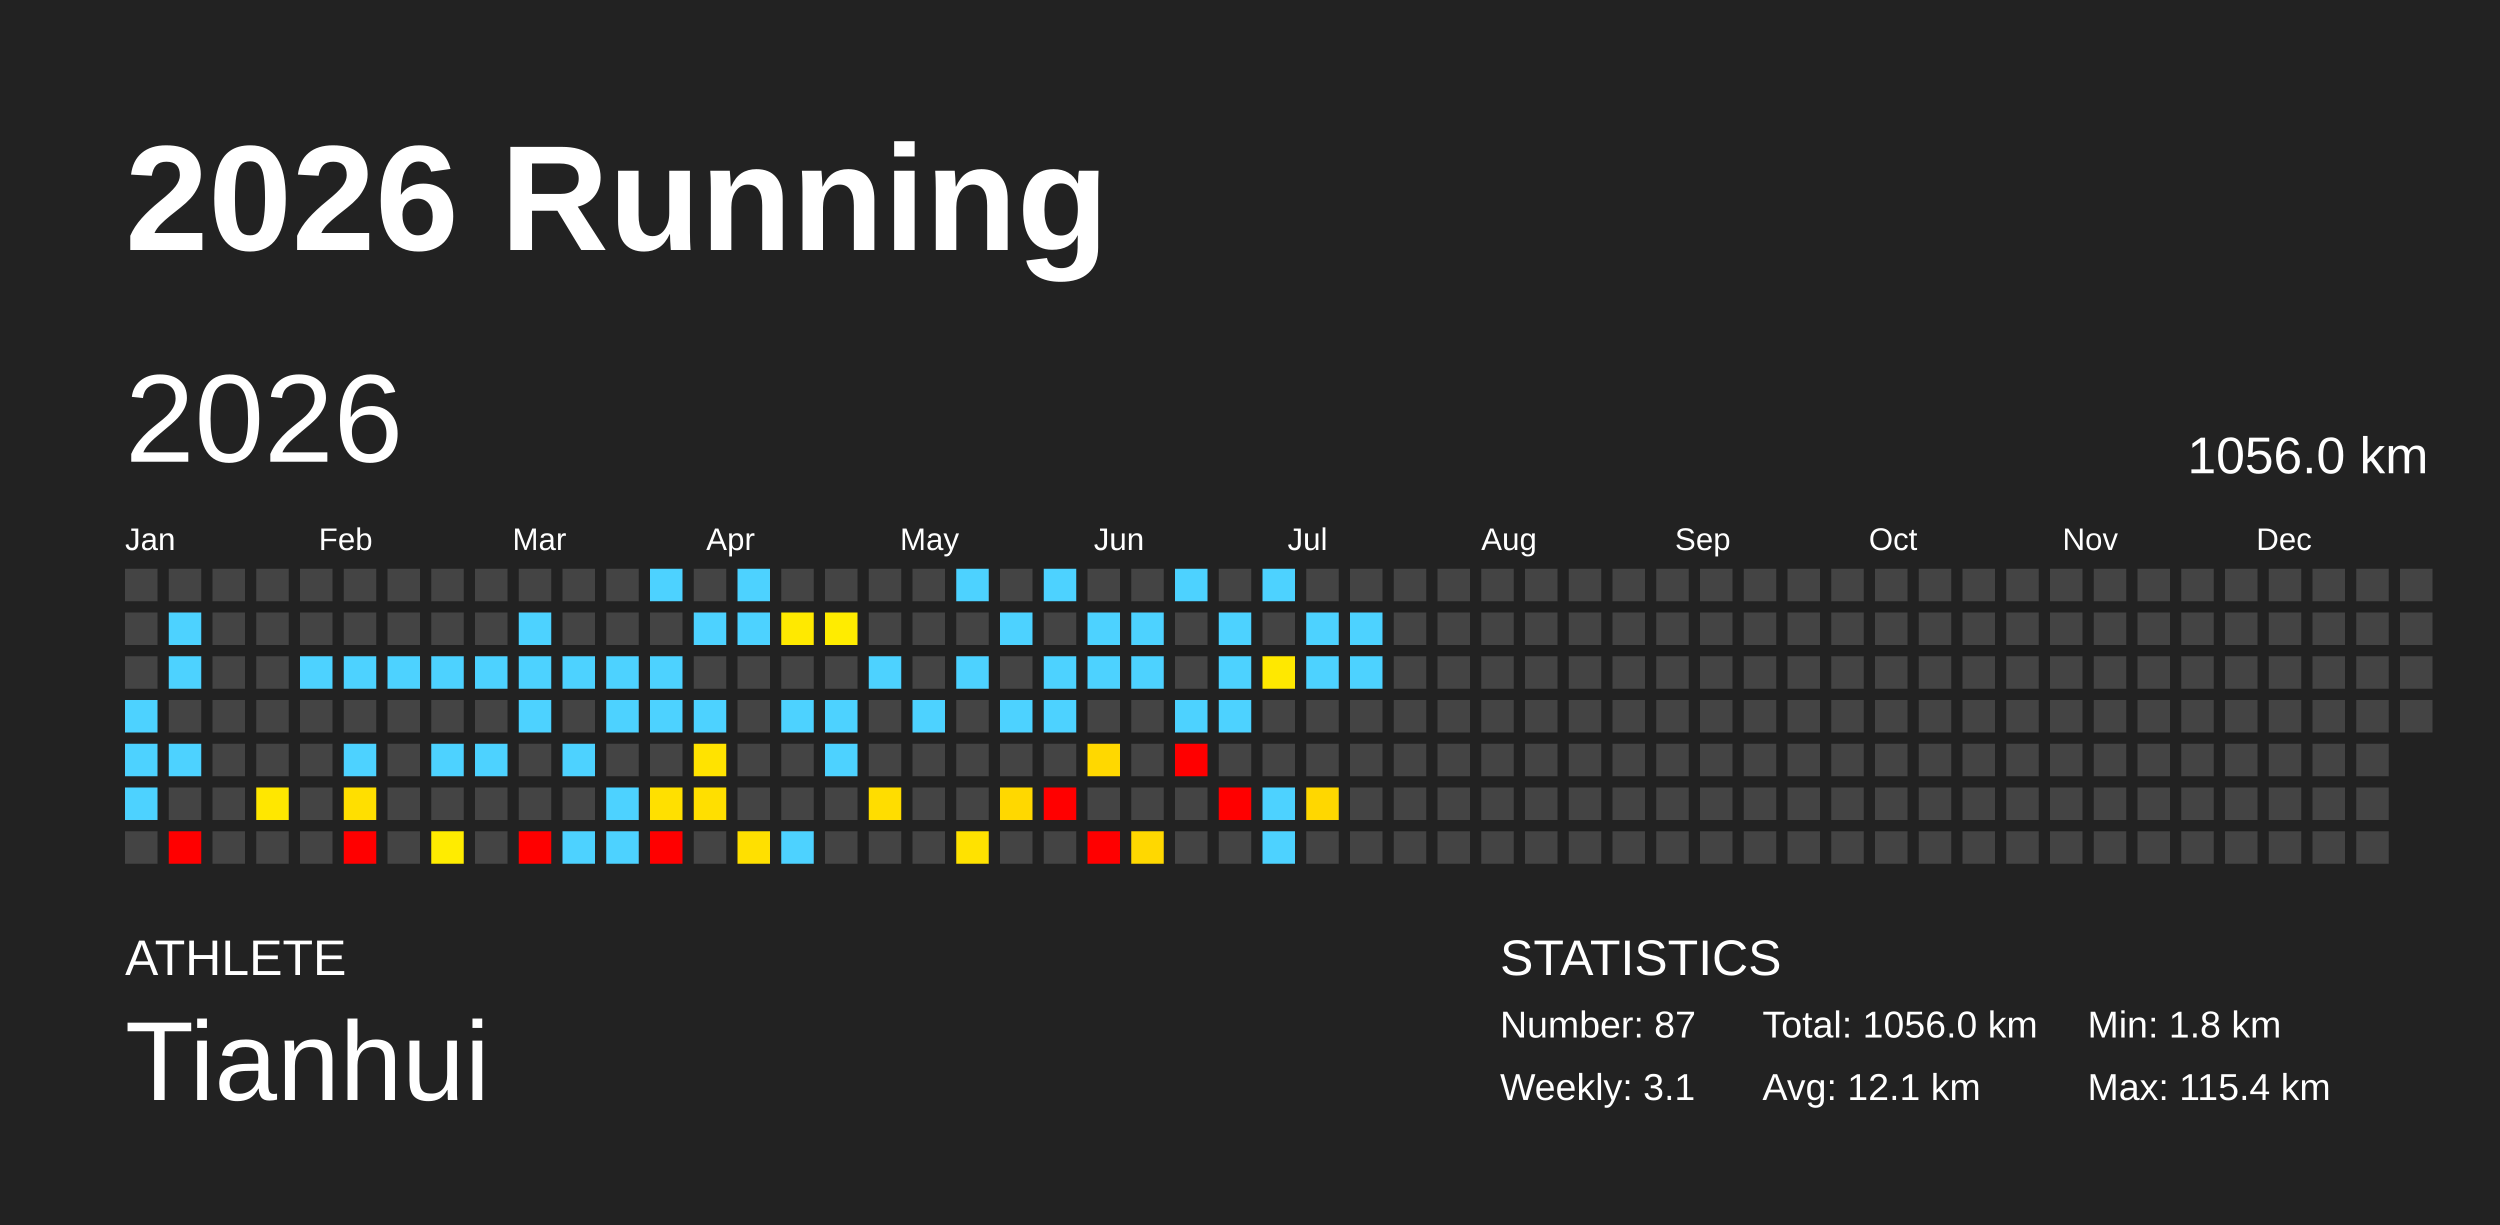
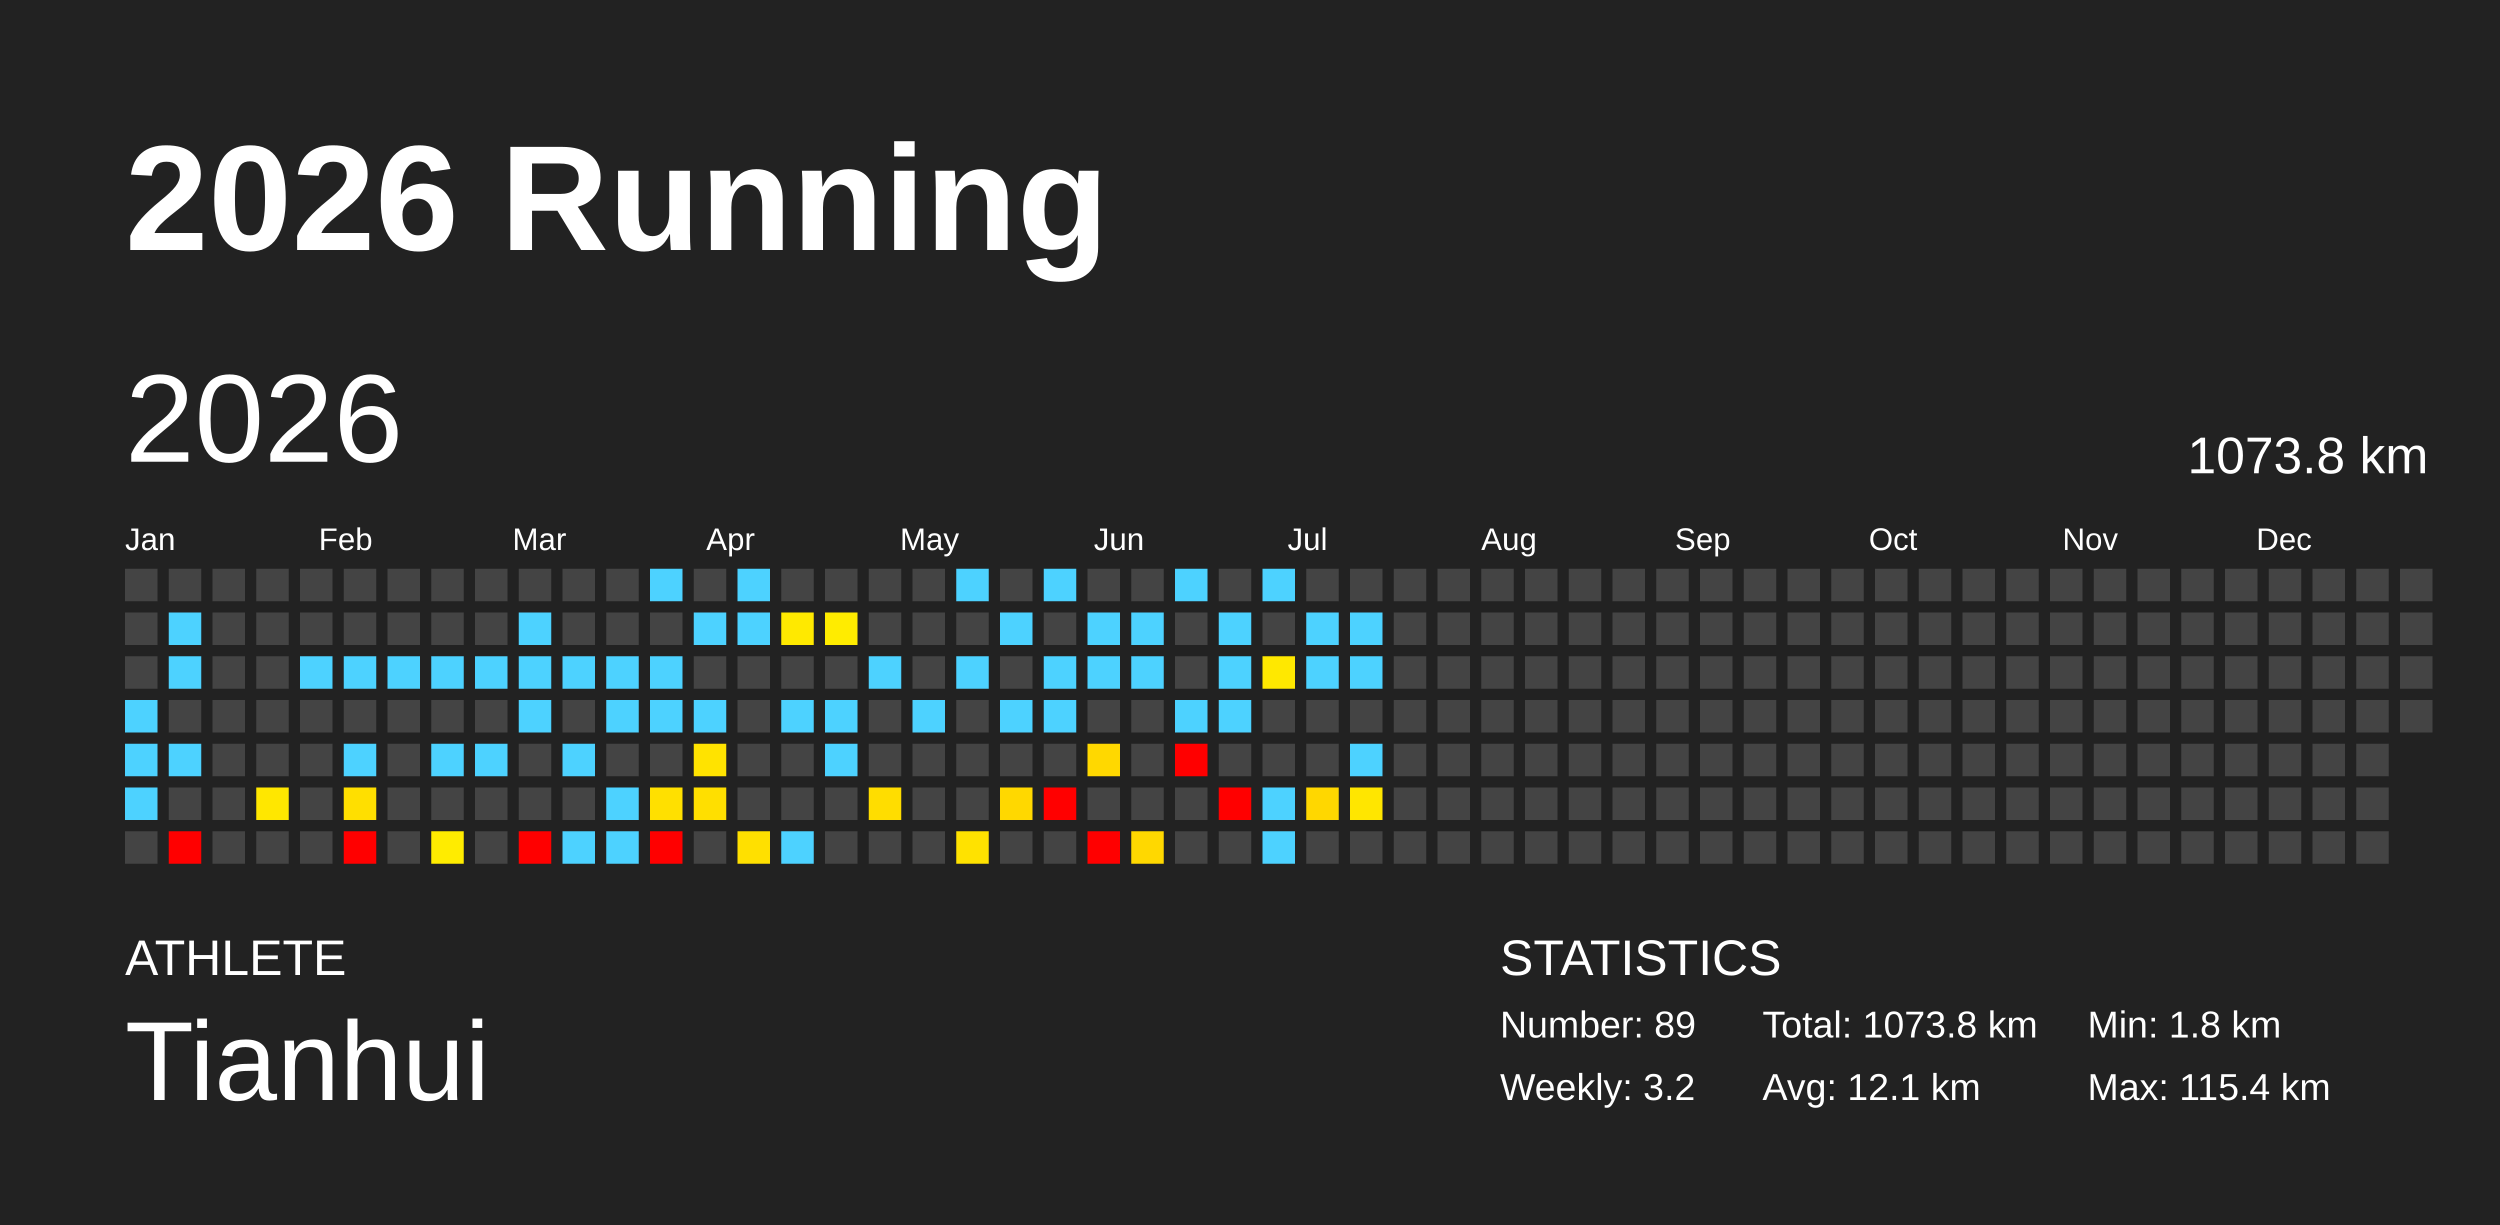
<svg xmlns="http://www.w3.org/2000/svg" baseProfile="full" height="98mm" version="1.1" viewBox="0,0,200,98" width="200mm">
  <defs />
  <rect fill="#222222" height="98" width="200" x="0" y="0" />
  <text fill="#FFFFFF" style="font-size:12px; font-family:Arial; font-weight:bold;" x="10" y="20">2026 Running</text>
  <text fill="#FFFFFF" style="font-size:4px; font-family:Arial" x="10" y="78">ATHLETE</text>
  <text fill="#FFFFFF" style="font-size:9px; font-family:Arial" x="10" y="88">Tianhui</text>
  <text fill="#FFFFFF" style="font-size:4px; font-family:Arial" x="120" y="78">STATISTICS</text>
-   <text fill="#FFFFFF" style="font-size:3px; font-family:Arial" x="120" y="83">Number: 87</text>
-   <text fill="#FFFFFF" style="font-size:3px; font-family:Arial" x="120" y="88">Weekly: 3.1</text>
-   <text fill="#FFFFFF" style="font-size:3px; font-family:Arial" x="141" y="83">Total: 1056.0 km</text>
+   <text fill="#FFFFFF" style="font-size:3px; font-family:Arial" x="120" y="83">Number: 89</text>
+   <text fill="#FFFFFF" style="font-size:3px; font-family:Arial" x="120" y="88">Weekly: 3.2</text>
+   <text fill="#FFFFFF" style="font-size:3px; font-family:Arial" x="141" y="83">Total: 1073.8 km</text>
  <text fill="#FFFFFF" style="font-size:3px; font-family:Arial" x="141" y="88">Avg: 12.1 km</text>
  <text fill="#FFFFFF" style="font-size:3px; font-family:Arial" x="167" y="83">Min: 1.8 km</text>
  <text fill="#FFFFFF" style="font-size:3px; font-family:Arial" x="167" y="88">Max: 115.4 km</text>
  <text dominant-baseline="hanging" fill="#FFFFFF" style="font-size:10.0px; font-family:Arial;" x="10" y="30">2026</text>
-   <text dominant-baseline="hanging" fill="#FFFFFF" style="font-size:4.125px; font-family:Arial;" x="175" y="35">1056.0 km</text>
+   <text dominant-baseline="hanging" fill="#FFFFFF" style="font-size:4.125px; font-family:Arial;" x="175" y="35">1073.8 km</text>
  <text fill="#FFFFFF" style="font-size:2.5px; font-family:Arial" x="10.0" y="44">Jan</text>
  <text fill="#FFFFFF" style="font-size:2.5px; font-family:Arial" x="25.5" y="44">Feb</text>
  <text fill="#FFFFFF" style="font-size:2.5px; font-family:Arial" x="41.0" y="44">Mar</text>
  <text fill="#FFFFFF" style="font-size:2.5px; font-family:Arial" x="56.5" y="44">Apr</text>
  <text fill="#FFFFFF" style="font-size:2.5px; font-family:Arial" x="72.0" y="44">May</text>
  <text fill="#FFFFFF" style="font-size:2.5px; font-family:Arial" x="87.5" y="44">Jun</text>
  <text fill="#FFFFFF" style="font-size:2.5px; font-family:Arial" x="103.0" y="44">Jul</text>
  <text fill="#FFFFFF" style="font-size:2.5px; font-family:Arial" x="118.5" y="44">Aug</text>
  <text fill="#FFFFFF" style="font-size:2.5px; font-family:Arial" x="134.0" y="44">Sep</text>
  <text fill="#FFFFFF" style="font-size:2.5px; font-family:Arial" x="149.5" y="44">Oct</text>
  <text fill="#FFFFFF" style="font-size:2.5px; font-family:Arial" x="165.0" y="44">Nov</text>
  <text fill="#FFFFFF" style="font-size:2.5px; font-family:Arial" x="180.5" y="44">Dec</text>
  <rect fill="#444444" height="2.6" width="2.6" x="10.0" y="45.5" />
  <rect fill="#444444" height="2.6" width="2.6" x="10.0" y="49.0" />
  <rect fill="#444444" height="2.6" width="2.6" x="10.0" y="52.5" />
  <rect fill="#4dd2ff" height="2.6" width="2.6" x="10.0" y="56.0" />
  <rect fill="#4dd2ff" height="2.6" width="2.6" x="10.0" y="59.5" />
  <rect fill="#4dd2ff" height="2.6" width="2.6" x="10.0" y="63.0" />
  <rect fill="#444444" height="2.6" width="2.6" x="10.0" y="66.5" />
  <rect fill="#444444" height="2.6" width="2.6" x="13.5" y="45.5" />
  <rect fill="#4dd2ff" height="2.6" width="2.6" x="13.5" y="49.0" />
  <rect fill="#4dd2ff" height="2.6" width="2.6" x="13.5" y="52.5" />
  <rect fill="#444444" height="2.6" width="2.6" x="13.5" y="56.0" />
  <rect fill="#4dd2ff" height="2.6" width="2.6" x="13.5" y="59.5" />
  <rect fill="#444444" height="2.6" width="2.6" x="13.5" y="63.0" />
  <rect fill="red" height="2.6" width="2.6" x="13.5" y="66.5" />
  <rect fill="#444444" height="2.6" width="2.6" x="17.0" y="45.5" />
  <rect fill="#444444" height="2.6" width="2.6" x="17.0" y="49.0" />
  <rect fill="#444444" height="2.6" width="2.6" x="17.0" y="52.5" />
  <rect fill="#444444" height="2.6" width="2.6" x="17.0" y="56.0" />
  <rect fill="#444444" height="2.6" width="2.6" x="17.0" y="59.5" />
  <rect fill="#444444" height="2.6" width="2.6" x="17.0" y="63.0" />
  <rect fill="#444444" height="2.6" width="2.6" x="17.0" y="66.5" />
  <rect fill="#444444" height="2.6" width="2.6" x="20.5" y="45.5" />
  <rect fill="#444444" height="2.6" width="2.6" x="20.5" y="49.0" />
  <rect fill="#444444" height="2.6" width="2.6" x="20.5" y="52.5" />
  <rect fill="#444444" height="2.6" width="2.6" x="20.5" y="56.0" />
  <rect fill="#444444" height="2.6" width="2.6" x="20.5" y="59.5" />
  <rect fill="#ffe700" height="2.6" width="2.6" x="20.5" y="63.0" />
  <rect fill="#444444" height="2.6" width="2.6" x="20.5" y="66.5" />
  <rect fill="#444444" height="2.6" width="2.6" x="24.0" y="45.5" />
  <rect fill="#444444" height="2.6" width="2.6" x="24.0" y="49.0" />
  <rect fill="#4dd2ff" height="2.6" width="2.6" x="24.0" y="52.5" />
  <rect fill="#444444" height="2.6" width="2.6" x="24.0" y="56.0" />
  <rect fill="#444444" height="2.6" width="2.6" x="24.0" y="59.5" />
  <rect fill="#444444" height="2.6" width="2.6" x="24.0" y="63.0" />
  <rect fill="#444444" height="2.6" width="2.6" x="24.0" y="66.5" />
  <rect fill="#444444" height="2.6" width="2.6" x="27.5" y="45.5" />
  <rect fill="#444444" height="2.6" width="2.6" x="27.5" y="49.0" />
  <rect fill="#4dd2ff" height="2.6" width="2.6" x="27.5" y="52.5" />
  <rect fill="#444444" height="2.6" width="2.6" x="27.5" y="56.0" />
  <rect fill="#4dd2ff" height="2.6" width="2.6" x="27.5" y="59.5" />
  <rect fill="#ffdf00" height="2.6" width="2.6" x="27.5" y="63.0" />
  <rect fill="red" height="2.6" width="2.6" x="27.5" y="66.5" />
  <rect fill="#444444" height="2.6" width="2.6" x="31.0" y="45.5" />
  <rect fill="#444444" height="2.6" width="2.6" x="31.0" y="49.0" />
  <rect fill="#4dd2ff" height="2.6" width="2.6" x="31.0" y="52.5" />
  <rect fill="#444444" height="2.6" width="2.6" x="31.0" y="56.0" />
  <rect fill="#444444" height="2.6" width="2.6" x="31.0" y="59.5" />
  <rect fill="#444444" height="2.6" width="2.6" x="31.0" y="63.0" />
  <rect fill="#444444" height="2.6" width="2.6" x="31.0" y="66.5" />
  <rect fill="#444444" height="2.6" width="2.6" x="34.5" y="45.5" />
  <rect fill="#444444" height="2.6" width="2.6" x="34.5" y="49.0" />
  <rect fill="#4dd2ff" height="2.6" width="2.6" x="34.5" y="52.5" />
  <rect fill="#444444" height="2.6" width="2.6" x="34.5" y="56.0" />
  <rect fill="#4dd2ff" height="2.6" width="2.6" x="34.5" y="59.5" />
  <rect fill="#444444" height="2.6" width="2.6" x="34.5" y="63.0" />
  <rect fill="#ffec00" height="2.6" width="2.6" x="34.5" y="66.5" />
  <rect fill="#444444" height="2.6" width="2.6" x="38.0" y="45.5" />
  <rect fill="#444444" height="2.6" width="2.6" x="38.0" y="49.0" />
  <rect fill="#4dd2ff" height="2.6" width="2.6" x="38.0" y="52.5" />
  <rect fill="#444444" height="2.6" width="2.6" x="38.0" y="56.0" />
  <rect fill="#4dd2ff" height="2.6" width="2.6" x="38.0" y="59.5" />
  <rect fill="#444444" height="2.6" width="2.6" x="38.0" y="63.0" />
  <rect fill="#444444" height="2.6" width="2.6" x="38.0" y="66.5" />
  <rect fill="#444444" height="2.6" width="2.6" x="41.5" y="45.5" />
  <rect fill="#4dd2ff" height="2.6" width="2.6" x="41.5" y="49.0" />
  <rect fill="#4dd2ff" height="2.6" width="2.6" x="41.5" y="52.5" />
  <rect fill="#4dd2ff" height="2.6" width="2.6" x="41.5" y="56.0" />
  <rect fill="#444444" height="2.6" width="2.6" x="41.5" y="59.5" />
  <rect fill="#444444" height="2.6" width="2.6" x="41.5" y="63.0" />
  <rect fill="red" height="2.6" width="2.6" x="41.5" y="66.5" />
  <rect fill="#444444" height="2.6" width="2.6" x="45.0" y="45.5" />
  <rect fill="#444444" height="2.6" width="2.6" x="45.0" y="49.0" />
  <rect fill="#4dd2ff" height="2.6" width="2.6" x="45.0" y="52.5" />
  <rect fill="#444444" height="2.6" width="2.6" x="45.0" y="56.0" />
  <rect fill="#4dd2ff" height="2.6" width="2.6" x="45.0" y="59.5" />
  <rect fill="#444444" height="2.6" width="2.6" x="45.0" y="63.0" />
  <rect fill="#4dd2ff" height="2.6" width="2.6" x="45.0" y="66.5" />
  <rect fill="#444444" height="2.6" width="2.6" x="48.5" y="45.5" />
  <rect fill="#444444" height="2.6" width="2.6" x="48.5" y="49.0" />
  <rect fill="#4dd2ff" height="2.6" width="2.6" x="48.5" y="52.5" />
  <rect fill="#4dd2ff" height="2.6" width="2.6" x="48.5" y="56.0" />
  <rect fill="#444444" height="2.6" width="2.6" x="48.5" y="59.5" />
  <rect fill="#4dd2ff" height="2.6" width="2.6" x="48.5" y="63.0" />
  <rect fill="#4dd2ff" height="2.6" width="2.6" x="48.5" y="66.5" />
  <rect fill="#4dd2ff" height="2.6" width="2.6" x="52.0" y="45.5" />
  <rect fill="#444444" height="2.6" width="2.6" x="52.0" y="49.0" />
  <rect fill="#4dd2ff" height="2.6" width="2.6" x="52.0" y="52.5" />
  <rect fill="#4dd2ff" height="2.6" width="2.6" x="52.0" y="56.0" />
  <rect fill="#444444" height="2.6" width="2.6" x="52.0" y="59.5" />
  <rect fill="#ffe000" height="2.6" width="2.6" x="52.0" y="63.0" />
  <rect fill="red" height="2.6" width="2.6" x="52.0" y="66.5" />
  <rect fill="#444444" height="2.6" width="2.6" x="55.5" y="45.5" />
  <rect fill="#4dd2ff" height="2.6" width="2.6" x="55.5" y="49.0" />
  <rect fill="#444444" height="2.6" width="2.6" x="55.5" y="52.5" />
  <rect fill="#4dd2ff" height="2.6" width="2.6" x="55.5" y="56.0" />
  <rect fill="#ffe300" height="2.6" width="2.6" x="55.5" y="59.5" />
  <rect fill="#ffdf00" height="2.6" width="2.6" x="55.5" y="63.0" />
  <rect fill="#444444" height="2.6" width="2.6" x="55.5" y="66.5" />
  <rect fill="#4dd2ff" height="2.6" width="2.6" x="59.0" y="45.5" />
  <rect fill="#4dd2ff" height="2.6" width="2.6" x="59.0" y="49.0" />
  <rect fill="#444444" height="2.6" width="2.6" x="59.0" y="52.5" />
  <rect fill="#444444" height="2.6" width="2.6" x="59.0" y="56.0" />
  <rect fill="#444444" height="2.6" width="2.6" x="59.0" y="59.5" />
  <rect fill="#444444" height="2.6" width="2.6" x="59.0" y="63.0" />
  <rect fill="#ffe000" height="2.6" width="2.6" x="59.0" y="66.5" />
  <rect fill="#444444" height="2.6" width="2.6" x="62.5" y="45.5" />
  <rect fill="#ffe900" height="2.6" width="2.6" x="62.5" y="49.0" />
  <rect fill="#444444" height="2.6" width="2.6" x="62.5" y="52.5" />
  <rect fill="#4dd2ff" height="2.6" width="2.6" x="62.5" y="56.0" />
  <rect fill="#444444" height="2.6" width="2.6" x="62.5" y="59.5" />
  <rect fill="#444444" height="2.6" width="2.6" x="62.5" y="63.0" />
  <rect fill="#4dd2ff" height="2.6" width="2.6" x="62.5" y="66.5" />
  <rect fill="#444444" height="2.6" width="2.6" x="66.0" y="45.5" />
  <rect fill="#ffec00" height="2.6" width="2.6" x="66.0" y="49.0" />
  <rect fill="#444444" height="2.6" width="2.6" x="66.0" y="52.5" />
  <rect fill="#4dd2ff" height="2.6" width="2.6" x="66.0" y="56.0" />
  <rect fill="#4dd2ff" height="2.6" width="2.6" x="66.0" y="59.5" />
  <rect fill="#444444" height="2.6" width="2.6" x="66.0" y="63.0" />
  <rect fill="#444444" height="2.6" width="2.6" x="66.0" y="66.5" />
  <rect fill="#444444" height="2.6" width="2.6" x="69.5" y="45.5" />
  <rect fill="#444444" height="2.6" width="2.6" x="69.5" y="49.0" />
  <rect fill="#4dd2ff" height="2.6" width="2.6" x="69.5" y="52.5" />
  <rect fill="#444444" height="2.6" width="2.6" x="69.5" y="56.0" />
  <rect fill="#444444" height="2.6" width="2.6" x="69.5" y="59.5" />
  <rect fill="#ffdd00" height="2.6" width="2.6" x="69.5" y="63.0" />
  <rect fill="#444444" height="2.6" width="2.6" x="69.5" y="66.5" />
  <rect fill="#444444" height="2.6" width="2.6" x="73.0" y="45.5" />
  <rect fill="#444444" height="2.6" width="2.6" x="73.0" y="49.0" />
  <rect fill="#444444" height="2.6" width="2.6" x="73.0" y="52.5" />
  <rect fill="#4dd2ff" height="2.6" width="2.6" x="73.0" y="56.0" />
  <rect fill="#444444" height="2.6" width="2.6" x="73.0" y="59.5" />
  <rect fill="#444444" height="2.6" width="2.6" x="73.0" y="63.0" />
  <rect fill="#444444" height="2.6" width="2.6" x="73.0" y="66.5" />
  <rect fill="#4dd2ff" height="2.6" width="2.6" x="76.5" y="45.5" />
  <rect fill="#444444" height="2.6" width="2.6" x="76.5" y="49.0" />
  <rect fill="#4dd2ff" height="2.6" width="2.6" x="76.5" y="52.5" />
  <rect fill="#444444" height="2.6" width="2.6" x="76.5" y="56.0" />
  <rect fill="#444444" height="2.6" width="2.6" x="76.5" y="59.5" />
  <rect fill="#444444" height="2.6" width="2.6" x="76.5" y="63.0" />
  <rect fill="#ffe200" height="2.6" width="2.6" x="76.5" y="66.5" />
  <rect fill="#444444" height="2.6" width="2.6" x="80.0" y="45.5" />
  <rect fill="#4dd2ff" height="2.6" width="2.6" x="80.0" y="49.0" />
  <rect fill="#444444" height="2.6" width="2.6" x="80.0" y="52.5" />
  <rect fill="#4dd2ff" height="2.6" width="2.6" x="80.0" y="56.0" />
  <rect fill="#444444" height="2.6" width="2.6" x="80.0" y="59.5" />
  <rect fill="#ffd800" height="2.6" width="2.6" x="80.0" y="63.0" />
  <rect fill="#444444" height="2.6" width="2.6" x="80.0" y="66.5" />
  <rect fill="#4dd2ff" height="2.6" width="2.6" x="83.5" y="45.5" />
  <rect fill="#444444" height="2.6" width="2.6" x="83.5" y="49.0" />
  <rect fill="#4dd2ff" height="2.6" width="2.6" x="83.5" y="52.5" />
  <rect fill="#4dd2ff" height="2.6" width="2.6" x="83.5" y="56.0" />
  <rect fill="#444444" height="2.6" width="2.6" x="83.5" y="59.5" />
  <rect fill="red" height="2.6" width="2.6" x="83.5" y="63.0" />
  <rect fill="#444444" height="2.6" width="2.6" x="83.5" y="66.5" />
  <rect fill="#444444" height="2.6" width="2.6" x="87.0" y="45.5" />
  <rect fill="#4dd2ff" height="2.6" width="2.6" x="87.0" y="49.0" />
  <rect fill="#4dd2ff" height="2.6" width="2.6" x="87.0" y="52.5" />
  <rect fill="#444444" height="2.6" width="2.6" x="87.0" y="56.0" />
  <rect fill="#ffd800" height="2.6" width="2.6" x="87.0" y="59.5" />
  <rect fill="#444444" height="2.6" width="2.6" x="87.0" y="63.0" />
  <rect fill="red" height="2.6" width="2.6" x="87.0" y="66.5" />
  <rect fill="#444444" height="2.6" width="2.6" x="90.5" y="45.5" />
  <rect fill="#4dd2ff" height="2.6" width="2.6" x="90.5" y="49.0" />
  <rect fill="#4dd2ff" height="2.6" width="2.6" x="90.5" y="52.5" />
  <rect fill="#444444" height="2.6" width="2.6" x="90.5" y="56.0" />
  <rect fill="#444444" height="2.6" width="2.6" x="90.5" y="59.5" />
  <rect fill="#444444" height="2.6" width="2.6" x="90.5" y="63.0" />
  <rect fill="#ffd800" height="2.6" width="2.6" x="90.5" y="66.5" />
  <rect fill="#4dd2ff" height="2.6" width="2.6" x="94.0" y="45.5" />
  <rect fill="#444444" height="2.6" width="2.6" x="94.0" y="49.0" />
  <rect fill="#444444" height="2.6" width="2.6" x="94.0" y="52.5" />
  <rect fill="#4dd2ff" height="2.6" width="2.6" x="94.0" y="56.0" />
  <rect fill="red" height="2.6" width="2.6" x="94.0" y="59.5" />
  <rect fill="#444444" height="2.6" width="2.6" x="94.0" y="63.0" />
  <rect fill="#444444" height="2.6" width="2.6" x="94.0" y="66.5" />
  <rect fill="#444444" height="2.6" width="2.6" x="97.5" y="45.5" />
  <rect fill="#4dd2ff" height="2.6" width="2.6" x="97.5" y="49.0" />
  <rect fill="#4dd2ff" height="2.6" width="2.6" x="97.5" y="52.5" />
  <rect fill="#4dd2ff" height="2.6" width="2.6" x="97.5" y="56.0" />
  <rect fill="#444444" height="2.6" width="2.6" x="97.5" y="59.5" />
  <rect fill="red" height="2.6" width="2.6" x="97.5" y="63.0" />
  <rect fill="#444444" height="2.6" width="2.6" x="97.5" y="66.5" />
  <rect fill="#4dd2ff" height="2.6" width="2.6" x="101.0" y="45.5" />
  <rect fill="#444444" height="2.6" width="2.6" x="101.0" y="49.0" />
  <rect fill="#ffe800" height="2.6" width="2.6" x="101.0" y="52.5" />
  <rect fill="#444444" height="2.6" width="2.6" x="101.0" y="56.0" />
  <rect fill="#444444" height="2.6" width="2.6" x="101.0" y="59.5" />
  <rect fill="#4dd2ff" height="2.6" width="2.6" x="101.0" y="63.0" />
  <rect fill="#4dd2ff" height="2.6" width="2.6" x="101.0" y="66.5" />
  <rect fill="#444444" height="2.6" width="2.6" x="104.5" y="45.5" />
  <rect fill="#4dd2ff" height="2.6" width="2.6" x="104.5" y="49.0" />
  <rect fill="#4dd2ff" height="2.6" width="2.6" x="104.5" y="52.5" />
  <rect fill="#444444" height="2.6" width="2.6" x="104.5" y="56.0" />
  <rect fill="#444444" height="2.6" width="2.6" x="104.5" y="59.5" />
  <rect fill="#ffd700" height="2.6" width="2.6" x="104.5" y="63.0" />
  <rect fill="#444444" height="2.6" width="2.6" x="104.5" y="66.5" />
  <rect fill="#444444" height="2.6" width="2.6" x="108.0" y="45.5" />
  <rect fill="#4dd2ff" height="2.6" width="2.6" x="108.0" y="49.0" />
  <rect fill="#4dd2ff" height="2.6" width="2.6" x="108.0" y="52.5" />
  <rect fill="#444444" height="2.6" width="2.6" x="108.0" y="56.0" />
-   <rect fill="#444444" height="2.6" width="2.6" x="108.0" y="59.5" />
-   <rect fill="#444444" height="2.6" width="2.6" x="108.0" y="63.0" />
+   <rect fill="#4dd2ff" height="2.6" width="2.6" x="108.0" y="59.5" />
+   <rect fill="#ffe600" height="2.6" width="2.6" x="108.0" y="63.0" />
  <rect fill="#444444" height="2.6" width="2.6" x="108.0" y="66.5" />
  <rect fill="#444444" height="2.6" width="2.6" x="111.5" y="45.5" />
  <rect fill="#444444" height="2.6" width="2.6" x="111.5" y="49.0" />
  <rect fill="#444444" height="2.6" width="2.6" x="111.5" y="52.5" />
  <rect fill="#444444" height="2.6" width="2.6" x="111.5" y="56.0" />
  <rect fill="#444444" height="2.6" width="2.6" x="111.5" y="59.5" />
  <rect fill="#444444" height="2.6" width="2.6" x="111.5" y="63.0" />
  <rect fill="#444444" height="2.6" width="2.6" x="111.5" y="66.5" />
  <rect fill="#444444" height="2.6" width="2.6" x="115.0" y="45.5" />
  <rect fill="#444444" height="2.6" width="2.6" x="115.0" y="49.0" />
  <rect fill="#444444" height="2.6" width="2.6" x="115.0" y="52.5" />
  <rect fill="#444444" height="2.6" width="2.6" x="115.0" y="56.0" />
  <rect fill="#444444" height="2.6" width="2.6" x="115.0" y="59.5" />
  <rect fill="#444444" height="2.6" width="2.6" x="115.0" y="63.0" />
  <rect fill="#444444" height="2.6" width="2.6" x="115.0" y="66.5" />
  <rect fill="#444444" height="2.6" width="2.6" x="118.5" y="45.5" />
  <rect fill="#444444" height="2.6" width="2.6" x="118.5" y="49.0" />
  <rect fill="#444444" height="2.6" width="2.6" x="118.5" y="52.5" />
  <rect fill="#444444" height="2.6" width="2.6" x="118.5" y="56.0" />
  <rect fill="#444444" height="2.6" width="2.6" x="118.5" y="59.5" />
  <rect fill="#444444" height="2.6" width="2.6" x="118.5" y="63.0" />
  <rect fill="#444444" height="2.6" width="2.6" x="118.5" y="66.5" />
  <rect fill="#444444" height="2.6" width="2.6" x="122.0" y="45.5" />
  <rect fill="#444444" height="2.6" width="2.6" x="122.0" y="49.0" />
  <rect fill="#444444" height="2.6" width="2.6" x="122.0" y="52.5" />
  <rect fill="#444444" height="2.6" width="2.6" x="122.0" y="56.0" />
  <rect fill="#444444" height="2.6" width="2.6" x="122.0" y="59.5" />
  <rect fill="#444444" height="2.6" width="2.6" x="122.0" y="63.0" />
  <rect fill="#444444" height="2.6" width="2.6" x="122.0" y="66.5" />
  <rect fill="#444444" height="2.6" width="2.6" x="125.5" y="45.5" />
  <rect fill="#444444" height="2.6" width="2.6" x="125.5" y="49.0" />
  <rect fill="#444444" height="2.6" width="2.6" x="125.5" y="52.5" />
  <rect fill="#444444" height="2.6" width="2.6" x="125.5" y="56.0" />
  <rect fill="#444444" height="2.6" width="2.6" x="125.5" y="59.5" />
  <rect fill="#444444" height="2.6" width="2.6" x="125.5" y="63.0" />
  <rect fill="#444444" height="2.6" width="2.6" x="125.5" y="66.5" />
  <rect fill="#444444" height="2.6" width="2.6" x="129.0" y="45.5" />
  <rect fill="#444444" height="2.6" width="2.6" x="129.0" y="49.0" />
  <rect fill="#444444" height="2.6" width="2.6" x="129.0" y="52.5" />
  <rect fill="#444444" height="2.6" width="2.6" x="129.0" y="56.0" />
  <rect fill="#444444" height="2.6" width="2.6" x="129.0" y="59.5" />
  <rect fill="#444444" height="2.6" width="2.6" x="129.0" y="63.0" />
  <rect fill="#444444" height="2.6" width="2.6" x="129.0" y="66.5" />
  <rect fill="#444444" height="2.6" width="2.6" x="132.5" y="45.5" />
  <rect fill="#444444" height="2.6" width="2.6" x="132.5" y="49.0" />
  <rect fill="#444444" height="2.6" width="2.6" x="132.5" y="52.5" />
  <rect fill="#444444" height="2.6" width="2.6" x="132.5" y="56.0" />
  <rect fill="#444444" height="2.6" width="2.6" x="132.5" y="59.5" />
  <rect fill="#444444" height="2.6" width="2.6" x="132.5" y="63.0" />
  <rect fill="#444444" height="2.6" width="2.6" x="132.5" y="66.5" />
  <rect fill="#444444" height="2.6" width="2.6" x="136.0" y="45.5" />
  <rect fill="#444444" height="2.6" width="2.6" x="136.0" y="49.0" />
  <rect fill="#444444" height="2.6" width="2.6" x="136.0" y="52.5" />
  <rect fill="#444444" height="2.6" width="2.6" x="136.0" y="56.0" />
  <rect fill="#444444" height="2.6" width="2.6" x="136.0" y="59.5" />
  <rect fill="#444444" height="2.6" width="2.6" x="136.0" y="63.0" />
  <rect fill="#444444" height="2.6" width="2.6" x="136.0" y="66.5" />
  <rect fill="#444444" height="2.6" width="2.6" x="139.5" y="45.5" />
  <rect fill="#444444" height="2.6" width="2.6" x="139.5" y="49.0" />
  <rect fill="#444444" height="2.6" width="2.6" x="139.5" y="52.5" />
  <rect fill="#444444" height="2.6" width="2.6" x="139.5" y="56.0" />
  <rect fill="#444444" height="2.6" width="2.6" x="139.5" y="59.5" />
  <rect fill="#444444" height="2.6" width="2.6" x="139.5" y="63.0" />
  <rect fill="#444444" height="2.6" width="2.6" x="139.5" y="66.5" />
  <rect fill="#444444" height="2.6" width="2.6" x="143.0" y="45.5" />
  <rect fill="#444444" height="2.6" width="2.6" x="143.0" y="49.0" />
  <rect fill="#444444" height="2.6" width="2.6" x="143.0" y="52.5" />
  <rect fill="#444444" height="2.6" width="2.6" x="143.0" y="56.0" />
  <rect fill="#444444" height="2.6" width="2.6" x="143.0" y="59.5" />
  <rect fill="#444444" height="2.6" width="2.6" x="143.0" y="63.0" />
  <rect fill="#444444" height="2.6" width="2.6" x="143.0" y="66.5" />
  <rect fill="#444444" height="2.6" width="2.6" x="146.5" y="45.5" />
  <rect fill="#444444" height="2.6" width="2.6" x="146.5" y="49.0" />
  <rect fill="#444444" height="2.6" width="2.6" x="146.5" y="52.5" />
  <rect fill="#444444" height="2.6" width="2.6" x="146.5" y="56.0" />
  <rect fill="#444444" height="2.6" width="2.6" x="146.5" y="59.5" />
  <rect fill="#444444" height="2.6" width="2.6" x="146.5" y="63.0" />
  <rect fill="#444444" height="2.6" width="2.6" x="146.5" y="66.5" />
  <rect fill="#444444" height="2.6" width="2.6" x="150.0" y="45.5" />
  <rect fill="#444444" height="2.6" width="2.6" x="150.0" y="49.0" />
  <rect fill="#444444" height="2.6" width="2.6" x="150.0" y="52.5" />
  <rect fill="#444444" height="2.6" width="2.6" x="150.0" y="56.0" />
  <rect fill="#444444" height="2.6" width="2.6" x="150.0" y="59.5" />
  <rect fill="#444444" height="2.6" width="2.6" x="150.0" y="63.0" />
  <rect fill="#444444" height="2.6" width="2.6" x="150.0" y="66.5" />
  <rect fill="#444444" height="2.6" width="2.6" x="153.5" y="45.5" />
  <rect fill="#444444" height="2.6" width="2.6" x="153.5" y="49.0" />
  <rect fill="#444444" height="2.6" width="2.6" x="153.5" y="52.5" />
  <rect fill="#444444" height="2.6" width="2.6" x="153.5" y="56.0" />
  <rect fill="#444444" height="2.6" width="2.6" x="153.5" y="59.5" />
  <rect fill="#444444" height="2.6" width="2.6" x="153.5" y="63.0" />
  <rect fill="#444444" height="2.6" width="2.6" x="153.5" y="66.5" />
  <rect fill="#444444" height="2.6" width="2.6" x="157.0" y="45.5" />
  <rect fill="#444444" height="2.6" width="2.6" x="157.0" y="49.0" />
  <rect fill="#444444" height="2.6" width="2.6" x="157.0" y="52.5" />
  <rect fill="#444444" height="2.6" width="2.6" x="157.0" y="56.0" />
  <rect fill="#444444" height="2.6" width="2.6" x="157.0" y="59.5" />
  <rect fill="#444444" height="2.6" width="2.6" x="157.0" y="63.0" />
  <rect fill="#444444" height="2.6" width="2.6" x="157.0" y="66.5" />
  <rect fill="#444444" height="2.6" width="2.6" x="160.5" y="45.5" />
  <rect fill="#444444" height="2.6" width="2.6" x="160.5" y="49.0" />
  <rect fill="#444444" height="2.6" width="2.6" x="160.5" y="52.5" />
  <rect fill="#444444" height="2.6" width="2.6" x="160.5" y="56.0" />
  <rect fill="#444444" height="2.6" width="2.6" x="160.5" y="59.5" />
  <rect fill="#444444" height="2.6" width="2.6" x="160.5" y="63.0" />
  <rect fill="#444444" height="2.6" width="2.6" x="160.5" y="66.5" />
  <rect fill="#444444" height="2.6" width="2.6" x="164.0" y="45.5" />
  <rect fill="#444444" height="2.6" width="2.6" x="164.0" y="49.0" />
  <rect fill="#444444" height="2.6" width="2.6" x="164.0" y="52.5" />
  <rect fill="#444444" height="2.6" width="2.6" x="164.0" y="56.0" />
  <rect fill="#444444" height="2.6" width="2.6" x="164.0" y="59.5" />
  <rect fill="#444444" height="2.6" width="2.6" x="164.0" y="63.0" />
  <rect fill="#444444" height="2.6" width="2.6" x="164.0" y="66.5" />
  <rect fill="#444444" height="2.6" width="2.6" x="167.5" y="45.5" />
  <rect fill="#444444" height="2.6" width="2.6" x="167.5" y="49.0" />
  <rect fill="#444444" height="2.6" width="2.6" x="167.5" y="52.5" />
  <rect fill="#444444" height="2.6" width="2.6" x="167.5" y="56.0" />
  <rect fill="#444444" height="2.6" width="2.6" x="167.5" y="59.5" />
  <rect fill="#444444" height="2.6" width="2.6" x="167.5" y="63.0" />
  <rect fill="#444444" height="2.6" width="2.6" x="167.5" y="66.5" />
  <rect fill="#444444" height="2.6" width="2.6" x="171.0" y="45.5" />
  <rect fill="#444444" height="2.6" width="2.6" x="171.0" y="49.0" />
  <rect fill="#444444" height="2.6" width="2.6" x="171.0" y="52.5" />
  <rect fill="#444444" height="2.6" width="2.6" x="171.0" y="56.0" />
  <rect fill="#444444" height="2.6" width="2.6" x="171.0" y="59.5" />
  <rect fill="#444444" height="2.6" width="2.6" x="171.0" y="63.0" />
  <rect fill="#444444" height="2.6" width="2.6" x="171.0" y="66.5" />
  <rect fill="#444444" height="2.6" width="2.6" x="174.5" y="45.5" />
  <rect fill="#444444" height="2.6" width="2.6" x="174.5" y="49.0" />
  <rect fill="#444444" height="2.6" width="2.6" x="174.5" y="52.5" />
  <rect fill="#444444" height="2.6" width="2.6" x="174.5" y="56.0" />
  <rect fill="#444444" height="2.6" width="2.6" x="174.5" y="59.5" />
  <rect fill="#444444" height="2.6" width="2.6" x="174.5" y="63.0" />
  <rect fill="#444444" height="2.6" width="2.6" x="174.5" y="66.5" />
  <rect fill="#444444" height="2.6" width="2.6" x="178.0" y="45.5" />
  <rect fill="#444444" height="2.6" width="2.6" x="178.0" y="49.0" />
  <rect fill="#444444" height="2.6" width="2.6" x="178.0" y="52.5" />
  <rect fill="#444444" height="2.6" width="2.6" x="178.0" y="56.0" />
  <rect fill="#444444" height="2.6" width="2.6" x="178.0" y="59.5" />
  <rect fill="#444444" height="2.6" width="2.6" x="178.0" y="63.0" />
  <rect fill="#444444" height="2.6" width="2.6" x="178.0" y="66.5" />
  <rect fill="#444444" height="2.6" width="2.6" x="181.5" y="45.5" />
  <rect fill="#444444" height="2.6" width="2.6" x="181.5" y="49.0" />
  <rect fill="#444444" height="2.6" width="2.6" x="181.5" y="52.5" />
  <rect fill="#444444" height="2.6" width="2.6" x="181.5" y="56.0" />
  <rect fill="#444444" height="2.6" width="2.6" x="181.5" y="59.5" />
  <rect fill="#444444" height="2.6" width="2.6" x="181.5" y="63.0" />
  <rect fill="#444444" height="2.6" width="2.6" x="181.5" y="66.5" />
  <rect fill="#444444" height="2.6" width="2.6" x="185.0" y="45.5" />
  <rect fill="#444444" height="2.6" width="2.6" x="185.0" y="49.0" />
  <rect fill="#444444" height="2.6" width="2.6" x="185.0" y="52.5" />
  <rect fill="#444444" height="2.6" width="2.6" x="185.0" y="56.0" />
  <rect fill="#444444" height="2.6" width="2.6" x="185.0" y="59.5" />
  <rect fill="#444444" height="2.6" width="2.6" x="185.0" y="63.0" />
  <rect fill="#444444" height="2.6" width="2.6" x="185.0" y="66.5" />
  <rect fill="#444444" height="2.6" width="2.6" x="188.5" y="45.5" />
  <rect fill="#444444" height="2.6" width="2.6" x="188.5" y="49.0" />
  <rect fill="#444444" height="2.6" width="2.6" x="188.5" y="52.5" />
  <rect fill="#444444" height="2.6" width="2.6" x="188.5" y="56.0" />
  <rect fill="#444444" height="2.6" width="2.6" x="188.5" y="59.5" />
  <rect fill="#444444" height="2.6" width="2.6" x="188.5" y="63.0" />
  <rect fill="#444444" height="2.6" width="2.6" x="188.5" y="66.5" />
  <rect fill="#444444" height="2.6" width="2.6" x="192.0" y="45.5" />
  <rect fill="#444444" height="2.6" width="2.6" x="192.0" y="49.0" />
  <rect fill="#444444" height="2.6" width="2.6" x="192.0" y="52.5" />
  <rect fill="#444444" height="2.6" width="2.6" x="192.0" y="56.0" />
</svg>
